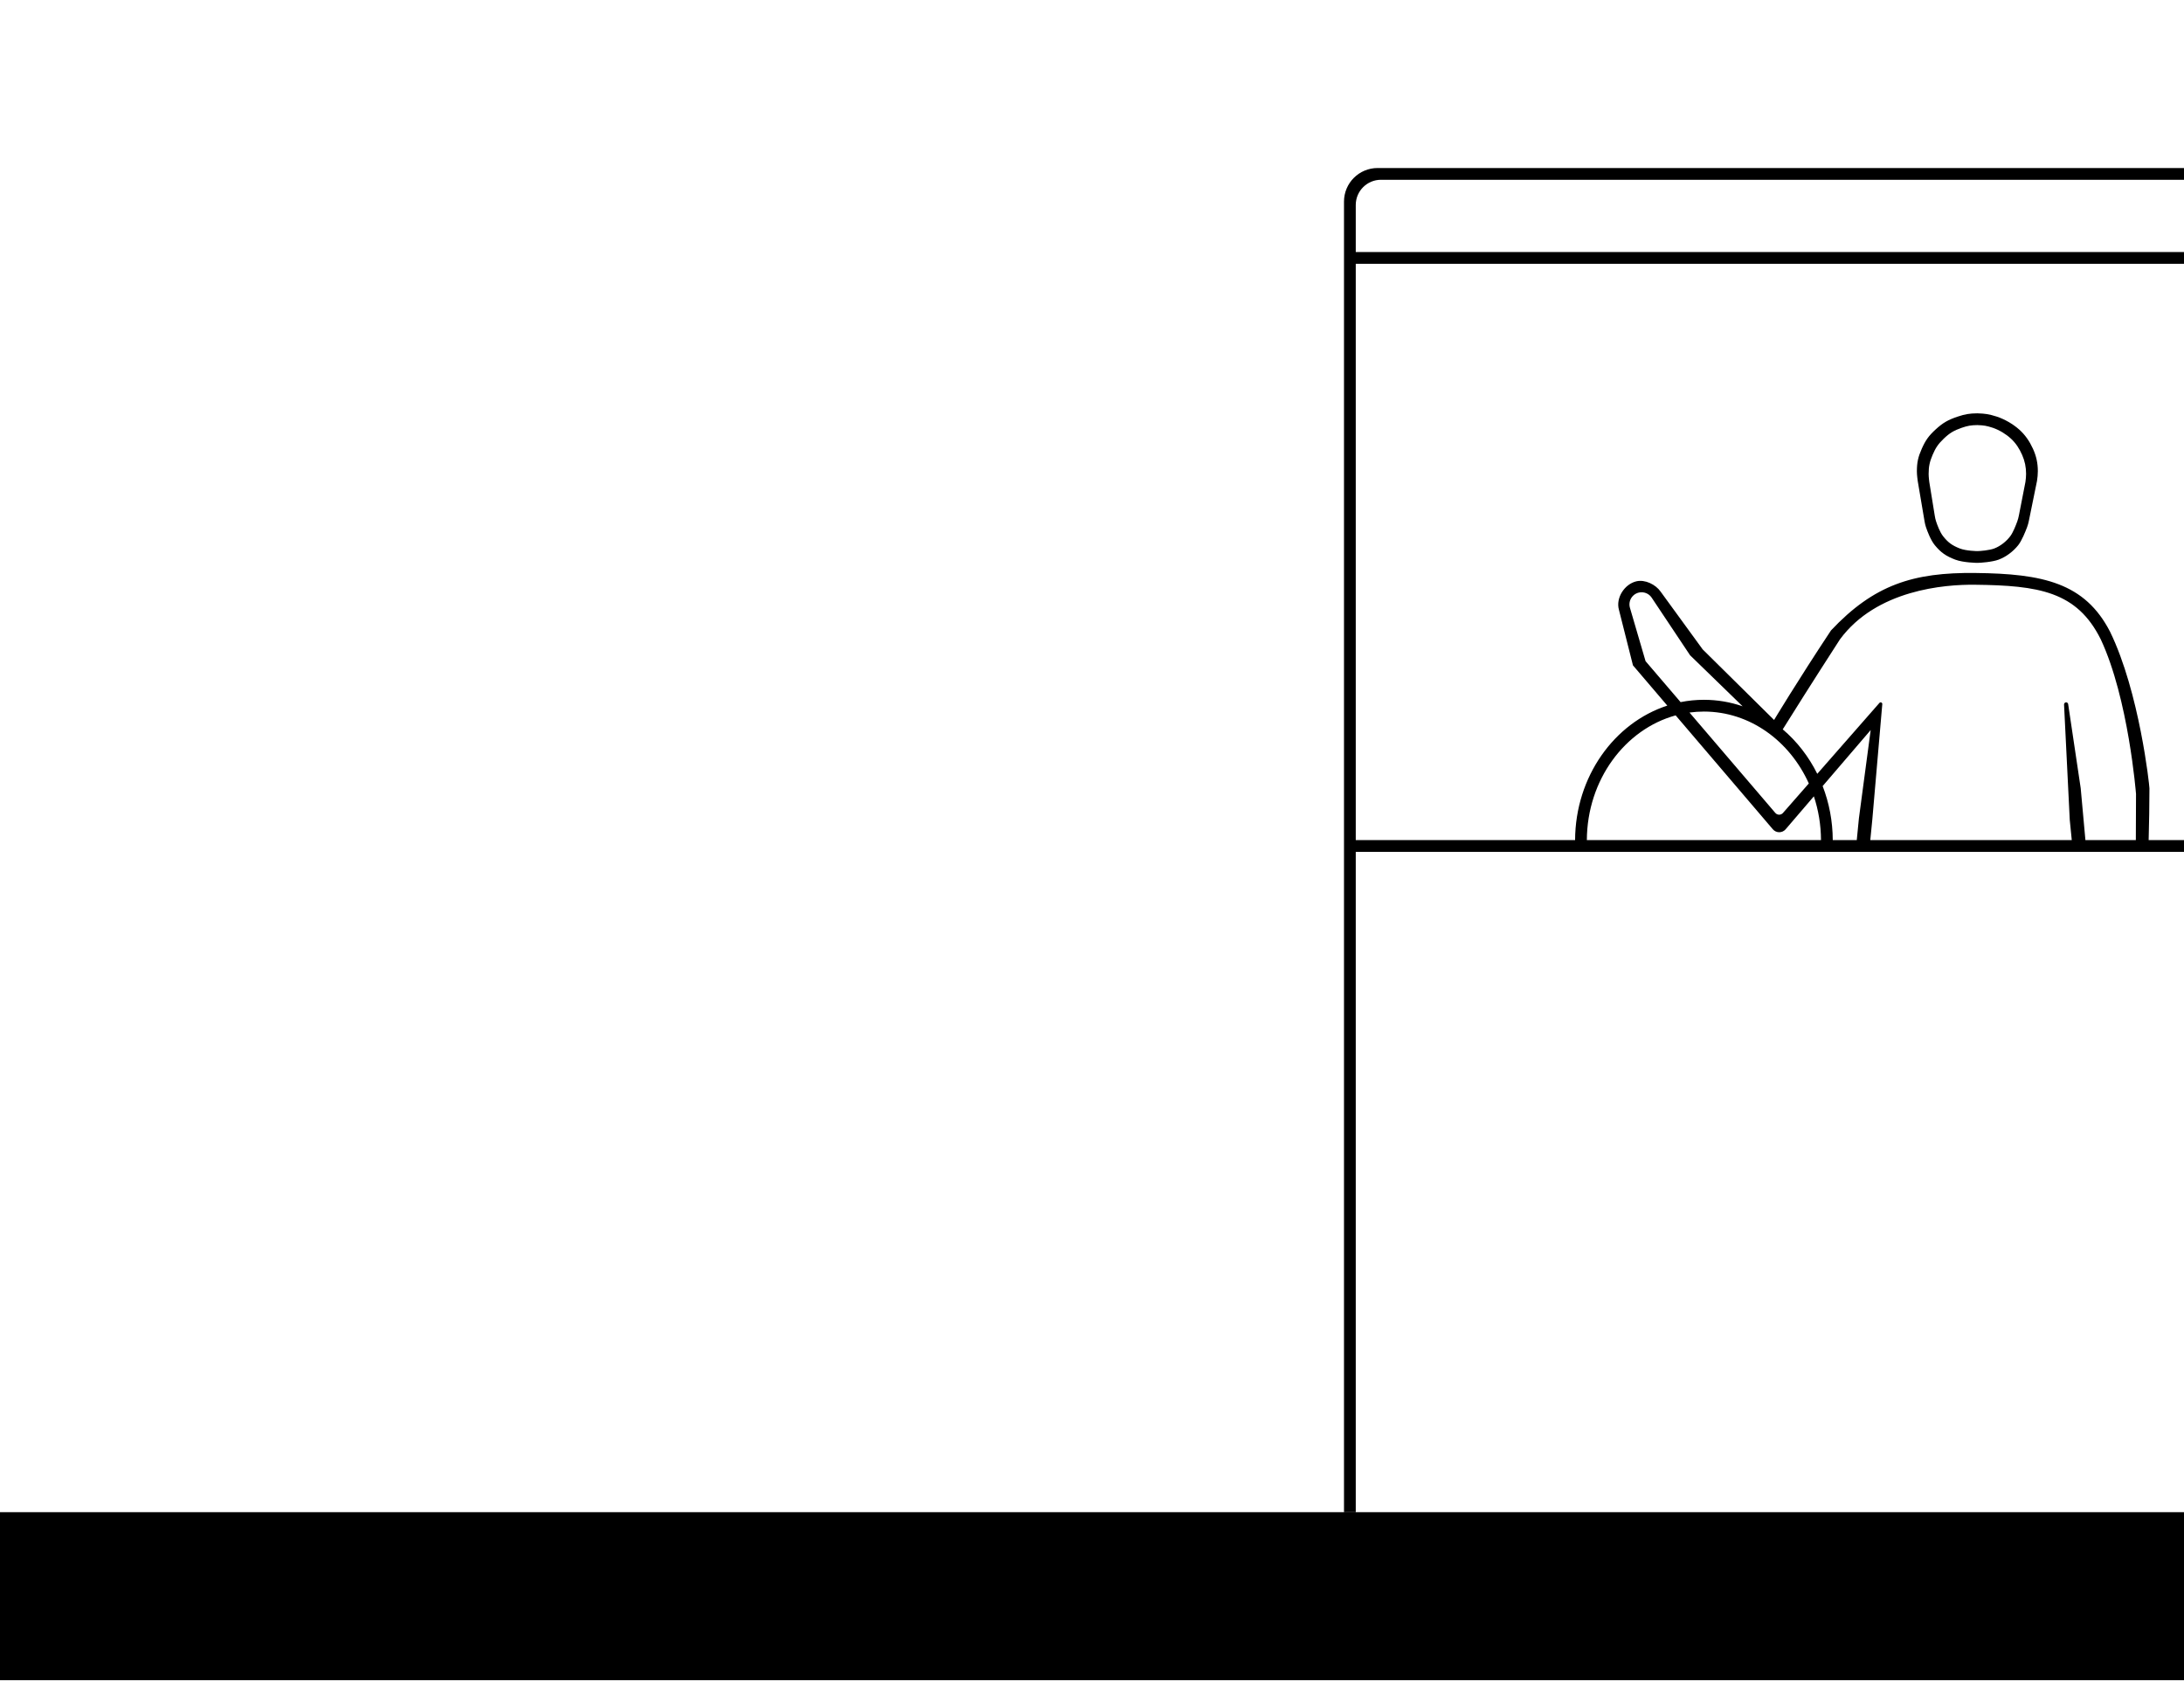
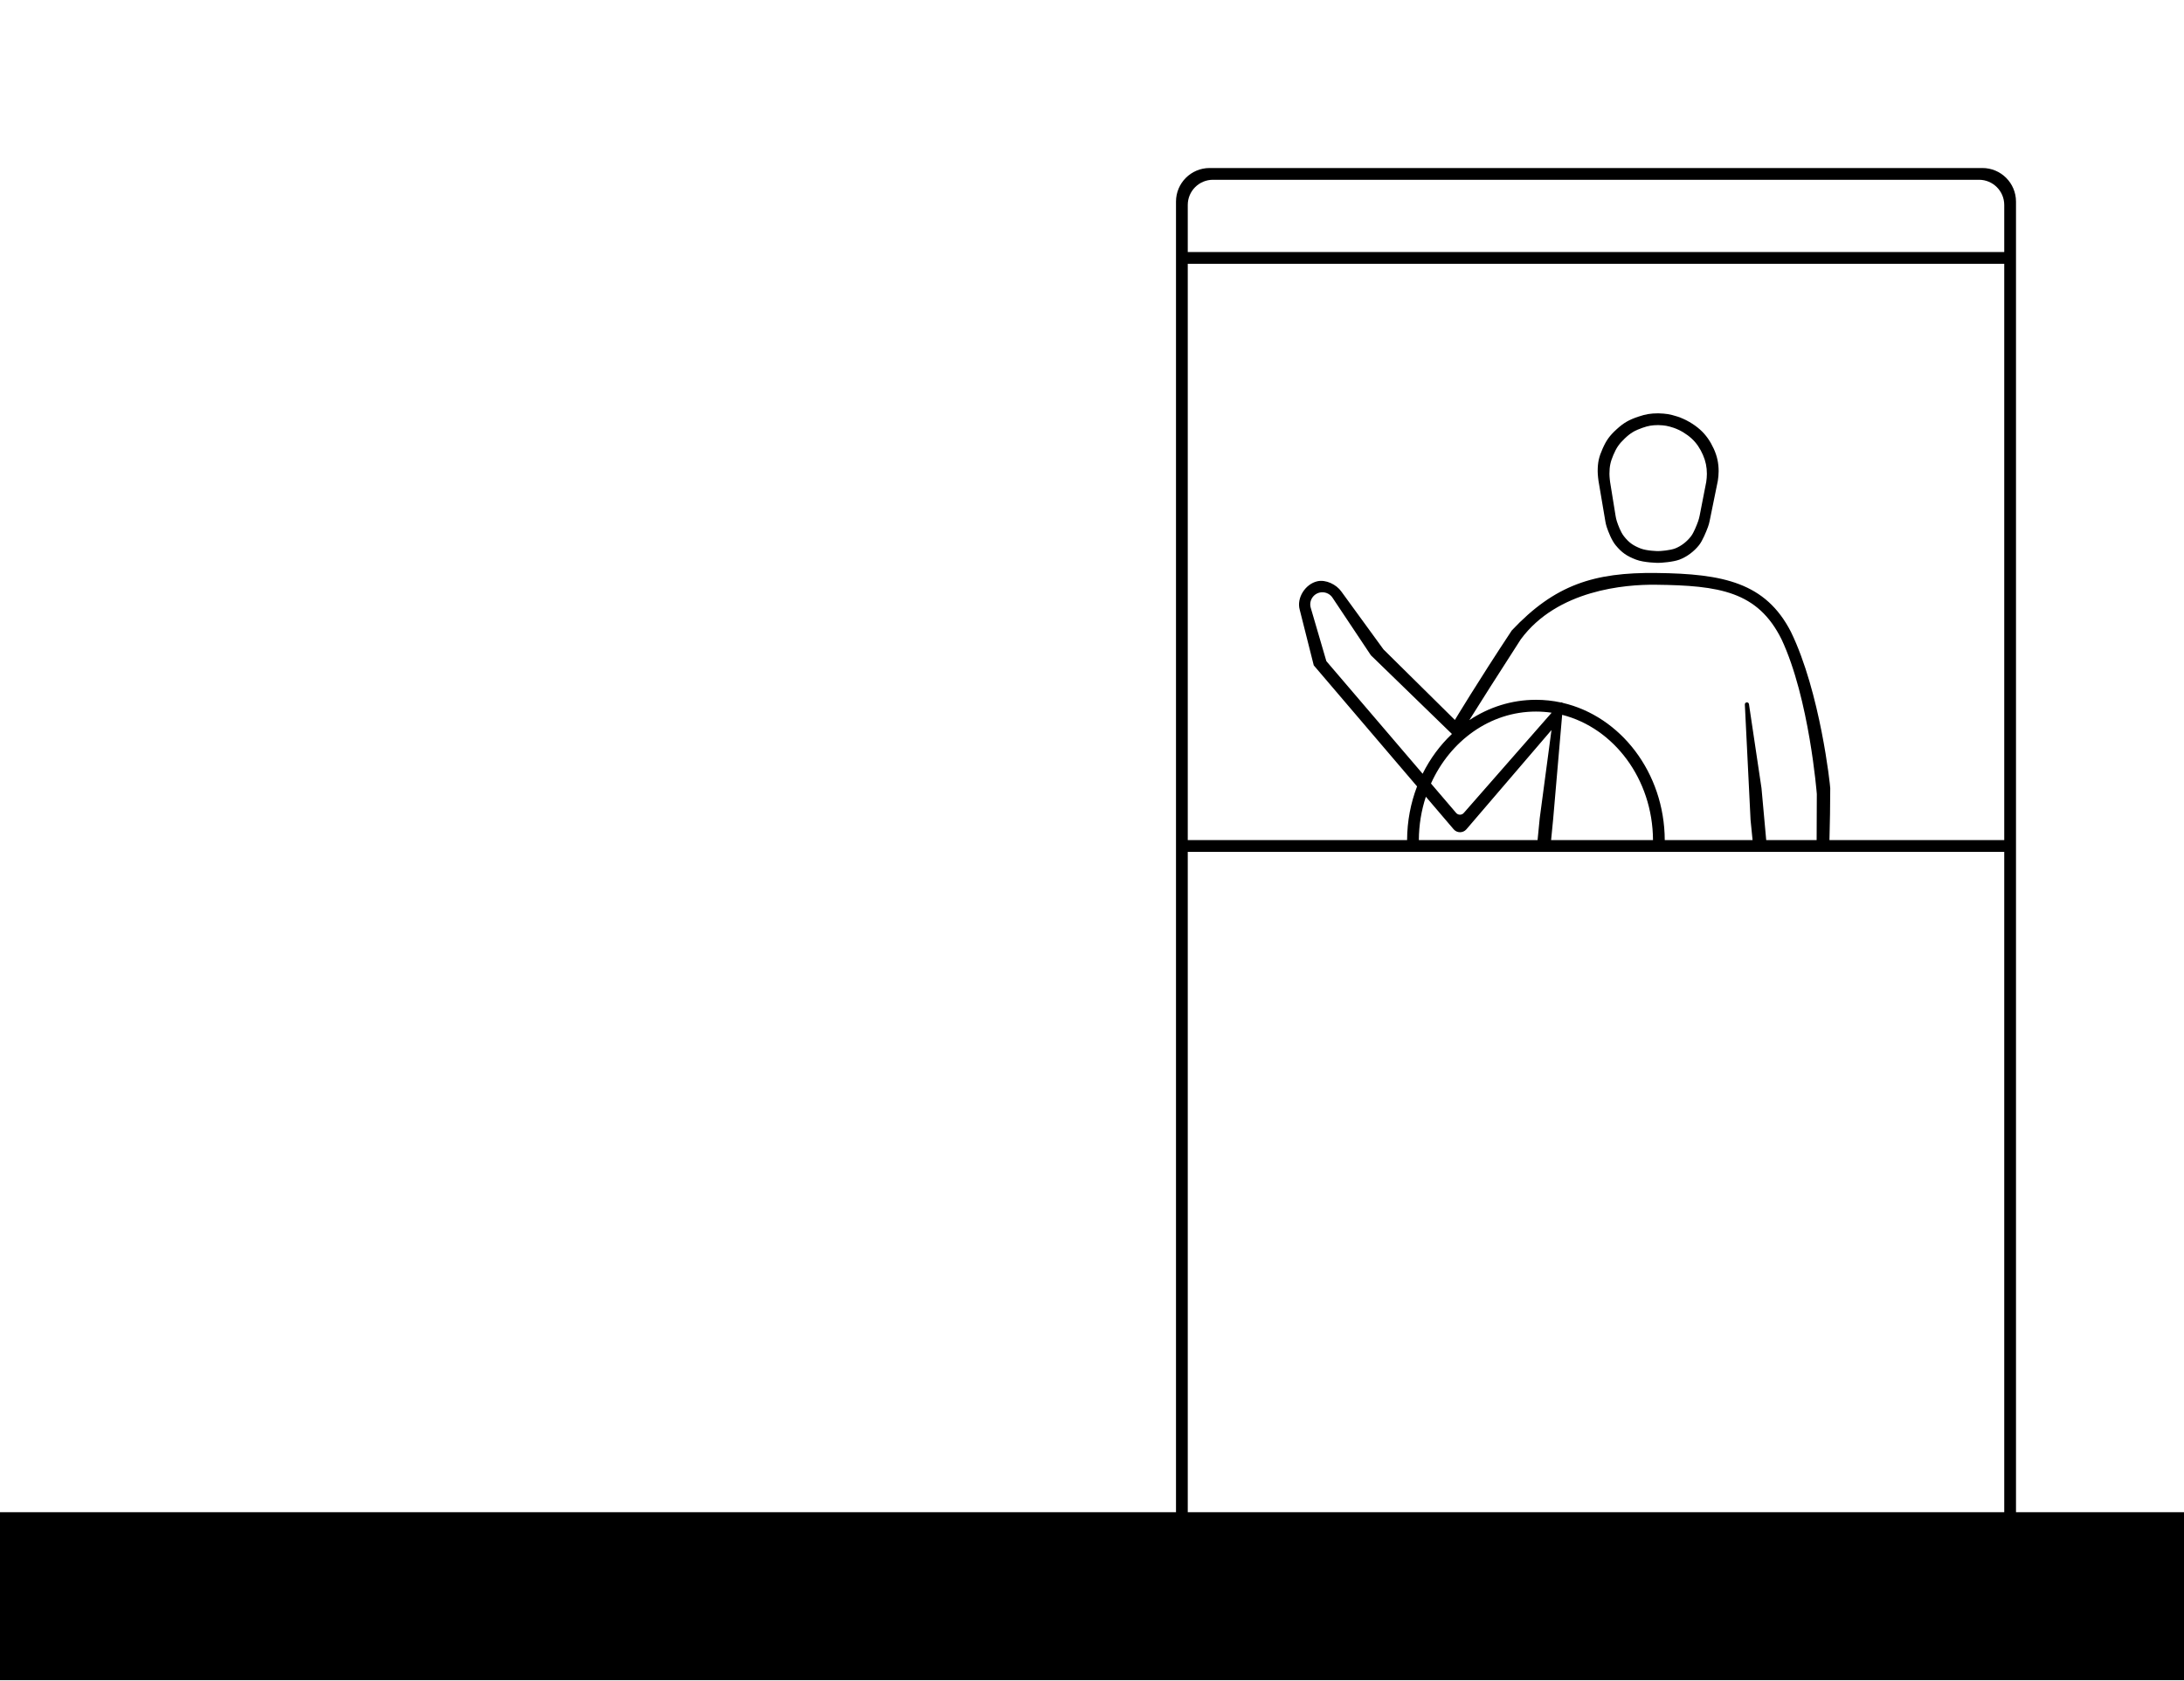
- <svg xmlns="http://www.w3.org/2000/svg" width="1300" height="1000" fill="none">
-   <path d="M0 900h1300v100H0V900Z" fill="#000" />
-   <path fill-rule="evenodd" clip-rule="evenodd" d="M1300 107H822c-8.284 0-15 6.716-15 15v28h493v7H807v343h130.551c.174-37.808 23.312-69.783 54.892-80.047L972 396l-8.349-33.081c-1.988-7.033 3.308-15.299 10.427-16.948 5.089-1.178 11.383 1.854 14.375 6.135L1013.5 386.5l42.5 42s13.5-22.5 33.87-53.282c25.63-27.218 48.97-34.623 85.95-34.197 40.12.434 65.13 5.804 80.18 34.979 17.52 36.035 23.43 91.5 23.43 93.162 0 9.784-.19 20.34-.47 30.838H1300v7H807v393h-7V120c0-11.046 8.954-20 20-20h480v7ZM944.551 500c.178-35.835 22.652-65.934 52.855-74.232l57.834 67.767a5.007 5.007 0 0 0 7.6.066l16.84-19.646c2.71 8.131 4.2 16.902 4.25 26.045H944.551Zm116.739-16.157 15.39-17.554c-11.41-25.337-35.11-42.789-62.44-42.789-2.91 0-5.77.198-8.59.581l51.08 59.739a3 3 0 0 0 4.56.023ZM1090.93 500c-.05-11.392-2.19-22.255-6.02-32.154l28.59-33.346-7 52.5-1.28 13h-14.29Zm23.57-12.5-1.23 12.5h119.93l-1.2-12-3.4-68.664a1.235 1.235 0 0 1 1.24-1.324c.61.005 1.13.462 1.21 1.07l7.46 50.009 2.81 30.909h30.01l.11-27.529h-.01s-4.44-56.684-20.98-91.956c-14.2-28.557-36.99-32.069-74.96-32.494-17.99-.213-58.49 2.979-80.27 32.494-16.86 26.105-28.52 44.688-34.06 53.574 8.42 7.144 15.44 16.159 20.55 26.469l37-42.202a.97.97 0 0 1 1.7.717l-5.91 68.427Zm-100.26-71c8.02 0 15.77 1.356 23.04 3.87L1006 390l-22.857-34.285a7.22 7.22 0 0 0-6.007-3.215c-4.816 0-8.282 4.626-6.929 9.248L979.5 393.5l20.85 24.38c4.5-.906 9.15-1.38 13.89-1.38Z" fill="#000" />
-   <path fill-rule="evenodd" clip-rule="evenodd" d="M1189.65 333.086c-3.77 1.408-10.81 1.91-12.65 1.914 0 0-8.3-.069-13.14-1.914-5.44-2.079-8.48-4.109-12.16-8.575-2.49-3.022-4.44-8.223-5.32-10.853a22.077 22.077 0 0 1-.8-3.31l-4.09-24.154s-.5-3.492-.49-5.742c.02-5.351.75-8.493 2.92-13.398 2.23-5.038 4.18-7.735 8.27-11.484 4.35-3.996 7.49-5.742 13.13-7.625 4.38-1.462 7.06-1.907 11.68-1.945 4.96.167 6.81.479 11.55 1.945 4.74 1.577 9.58 4.373 13.26 7.625 3.68 3.252 6.26 7.101 8.27 11.484s2.92 8.615 2.92 13.398c0 1.803-.2 3.959-.49 5.742l-4.86 23.833a25.09 25.09 0 0 1-1.01 3.617c-1.04 2.793-3.21 8.177-5.32 10.829-2.92 3.676-7.16 6.929-11.67 8.613Zm-2.46-6.699c-3.04 1.186-8.71 1.609-10.19 1.613 0 0-6.69-.058-10.58-1.613-4.39-1.752-6.83-3.462-9.8-7.226-1.95-2.474-3.48-6.68-4.22-8.951a20.428 20.428 0 0 1-.74-3.184l-3.27-20.155s-.4-2.943-.39-4.839c.02-4.509.6-7.156 2.35-11.29 1.8-4.246 3.37-6.518 6.66-9.677 3.51-3.368 6.04-4.839 10.58-6.426 3.53-1.232 5.68-1.607 9.41-1.639 4 .141 5.49.403 9.3 1.639 3.82 1.329 7.72 3.685 10.69 6.426 2.96 2.74 5.04 5.983 6.66 9.677s2.35 7.26 2.35 11.29c0 1.52-.16 3.337-.39 4.839l-3.88 19.862a24.563 24.563 0 0 1-.93 3.486c-.87 2.407-2.56 6.742-4.21 8.91-2.35 3.098-5.77 5.839-9.4 7.258Z" fill="#000" />
+ <svg xmlns="http://www.w3.org/2000/svg" width="1300" height="1000" viewBox="0 0 1300 1000" fill="none">
+   <path fill-rule="evenodd" clip-rule="evenodd" d="M999.649 333.086C995.88 334.494 988.842 334.996 987 335C987 335 978.699 334.931 973.865 333.086C968.417 331.007 965.382 328.977 961.703 324.511C959.213 321.489 957.265 316.288 956.381 313.658C956.019 312.579 955.77 311.47 955.58 310.348L951.487 286.194C951.487 286.194 950.992 282.702 951 280.452C951.02 275.101 951.746 271.959 953.919 267.054C956.151 262.016 958.104 259.319 962.189 255.57C966.545 251.574 969.684 249.828 975.324 247.945C979.704 246.483 982.376 246.038 987 246C991.963 246.167 993.811 246.479 998.548 247.945C1003.29 249.522 1008.13 252.318 1011.81 255.57C1015.49 258.822 1018.07 262.671 1020.08 267.054C1022.09 271.437 1023 275.669 1023 280.452C1023 282.255 1022.8 284.411 1022.51 286.194L1017.65 310.027C1017.4 311.256 1017.07 312.468 1016.64 313.644C1015.6 316.437 1013.43 321.821 1011.32 324.473C1008.4 328.149 1004.16 331.402 999.649 333.086ZM997.189 326.387C994.153 327.573 988.484 327.996 987 328C987 328 980.313 327.942 976.419 326.387C972.03 324.635 969.585 322.925 966.622 319.161C964.673 316.687 963.137 312.481 962.398 310.21C962.06 309.171 961.831 308.105 961.657 307.026L958.392 286.871C958.392 286.871 957.993 283.928 958 282.032C958.016 277.523 958.601 274.876 960.351 270.742C962.15 266.496 963.722 264.224 967.014 261.065C970.522 257.697 973.051 256.226 977.595 254.639C981.122 253.407 983.275 253.032 987 253C990.998 253.141 992.487 253.403 996.302 254.639C1000.12 255.968 1004.02 258.324 1006.99 261.065C1009.95 263.805 1012.03 267.048 1013.65 270.742C1015.27 274.436 1016 278.002 1016 282.032C1016 283.552 1015.84 285.369 1015.61 286.871L1011.73 306.733C1011.5 307.917 1011.2 309.084 1010.8 310.219C1009.93 312.626 1008.24 316.961 1006.59 319.129C1004.24 322.227 1000.82 324.968 997.189 326.387Z" fill="black" />
+   <path fill-rule="evenodd" clip-rule="evenodd" d="M700 120C700 108.954 708.954 100 720 100H1180C1191.05 100 1200 108.954 1200 120V900H1300V1000H0V900H700V120ZM722 107H1178C1186.28 107 1193 113.716 1193 122V150H707V122C707 113.716 713.716 107 722 107ZM1193 157V500H1088.96C1089.24 489.502 1089.43 478.946 1089.43 469.162C1089.43 467.5 1083.52 412.035 1066 376C1050.95 346.825 1025.94 341.455 985.817 341.021C948.842 340.595 925.5 348 899.873 375.218C879.5 406 866 428.5 866 428.5L823.5 386.5L798.453 352.106C795.461 347.825 789.167 344.793 784.078 345.971C776.959 347.62 771.663 355.886 773.651 362.919L782 396L843.489 468.047C839.713 477.892 837.604 488.685 837.552 500H707V157H1193ZM707 900V507H1193V900H707ZM1081.44 472.471L1081.33 500H1051.32L1048.51 469.091L1041.05 419.082C1040.97 418.474 1040.45 418.017 1039.84 418.012C1039.12 418.005 1038.55 418.618 1038.6 419.336L1042 488L1043.2 500H990.93C990.745 459.874 964.695 426.319 930.138 418.314C929.963 418.133 929.717 418.021 929.444 418.021C929.386 418.021 929.329 418.026 929.273 418.036C929.215 418.046 929.158 418.062 929.103 418.082C924.294 417.044 919.324 416.5 914.241 416.5C899.738 416.5 886.161 420.93 874.581 428.619C880.888 418.55 891.278 402.105 905.22 380.515C927 351 967.5 347.808 985.49 348.021C1023.46 348.446 1046.25 351.958 1060.45 380.515C1076.99 415.787 1081.43 472.471 1081.43 472.471H1081.44ZM983.93 500C983.749 463.695 960.672 433.264 929.859 425.447L924.5 487.5L923.27 500H983.93ZM871.294 483.843L923.595 424.19C920.535 423.735 917.412 423.5 914.241 423.5C886.896 423.5 863.182 440.967 851.776 466.329L866.733 483.82C867.923 485.227 870.09 485.238 871.294 483.843ZM865.242 493.535L848.726 474.183C846.067 482.249 844.597 490.941 844.552 500H915.221L916.5 487L923.5 434.5L872.836 493.601C870.82 495.913 867.217 495.881 865.242 493.535ZM789.5 393.5L846.797 460.506C851.267 451.499 857.2 443.482 864.244 436.839L816 390L793.143 355.715C791.804 353.707 789.55 352.5 787.136 352.5C782.32 352.5 778.854 357.126 780.207 361.748L789.5 393.5Z" fill="black" />
</svg>
